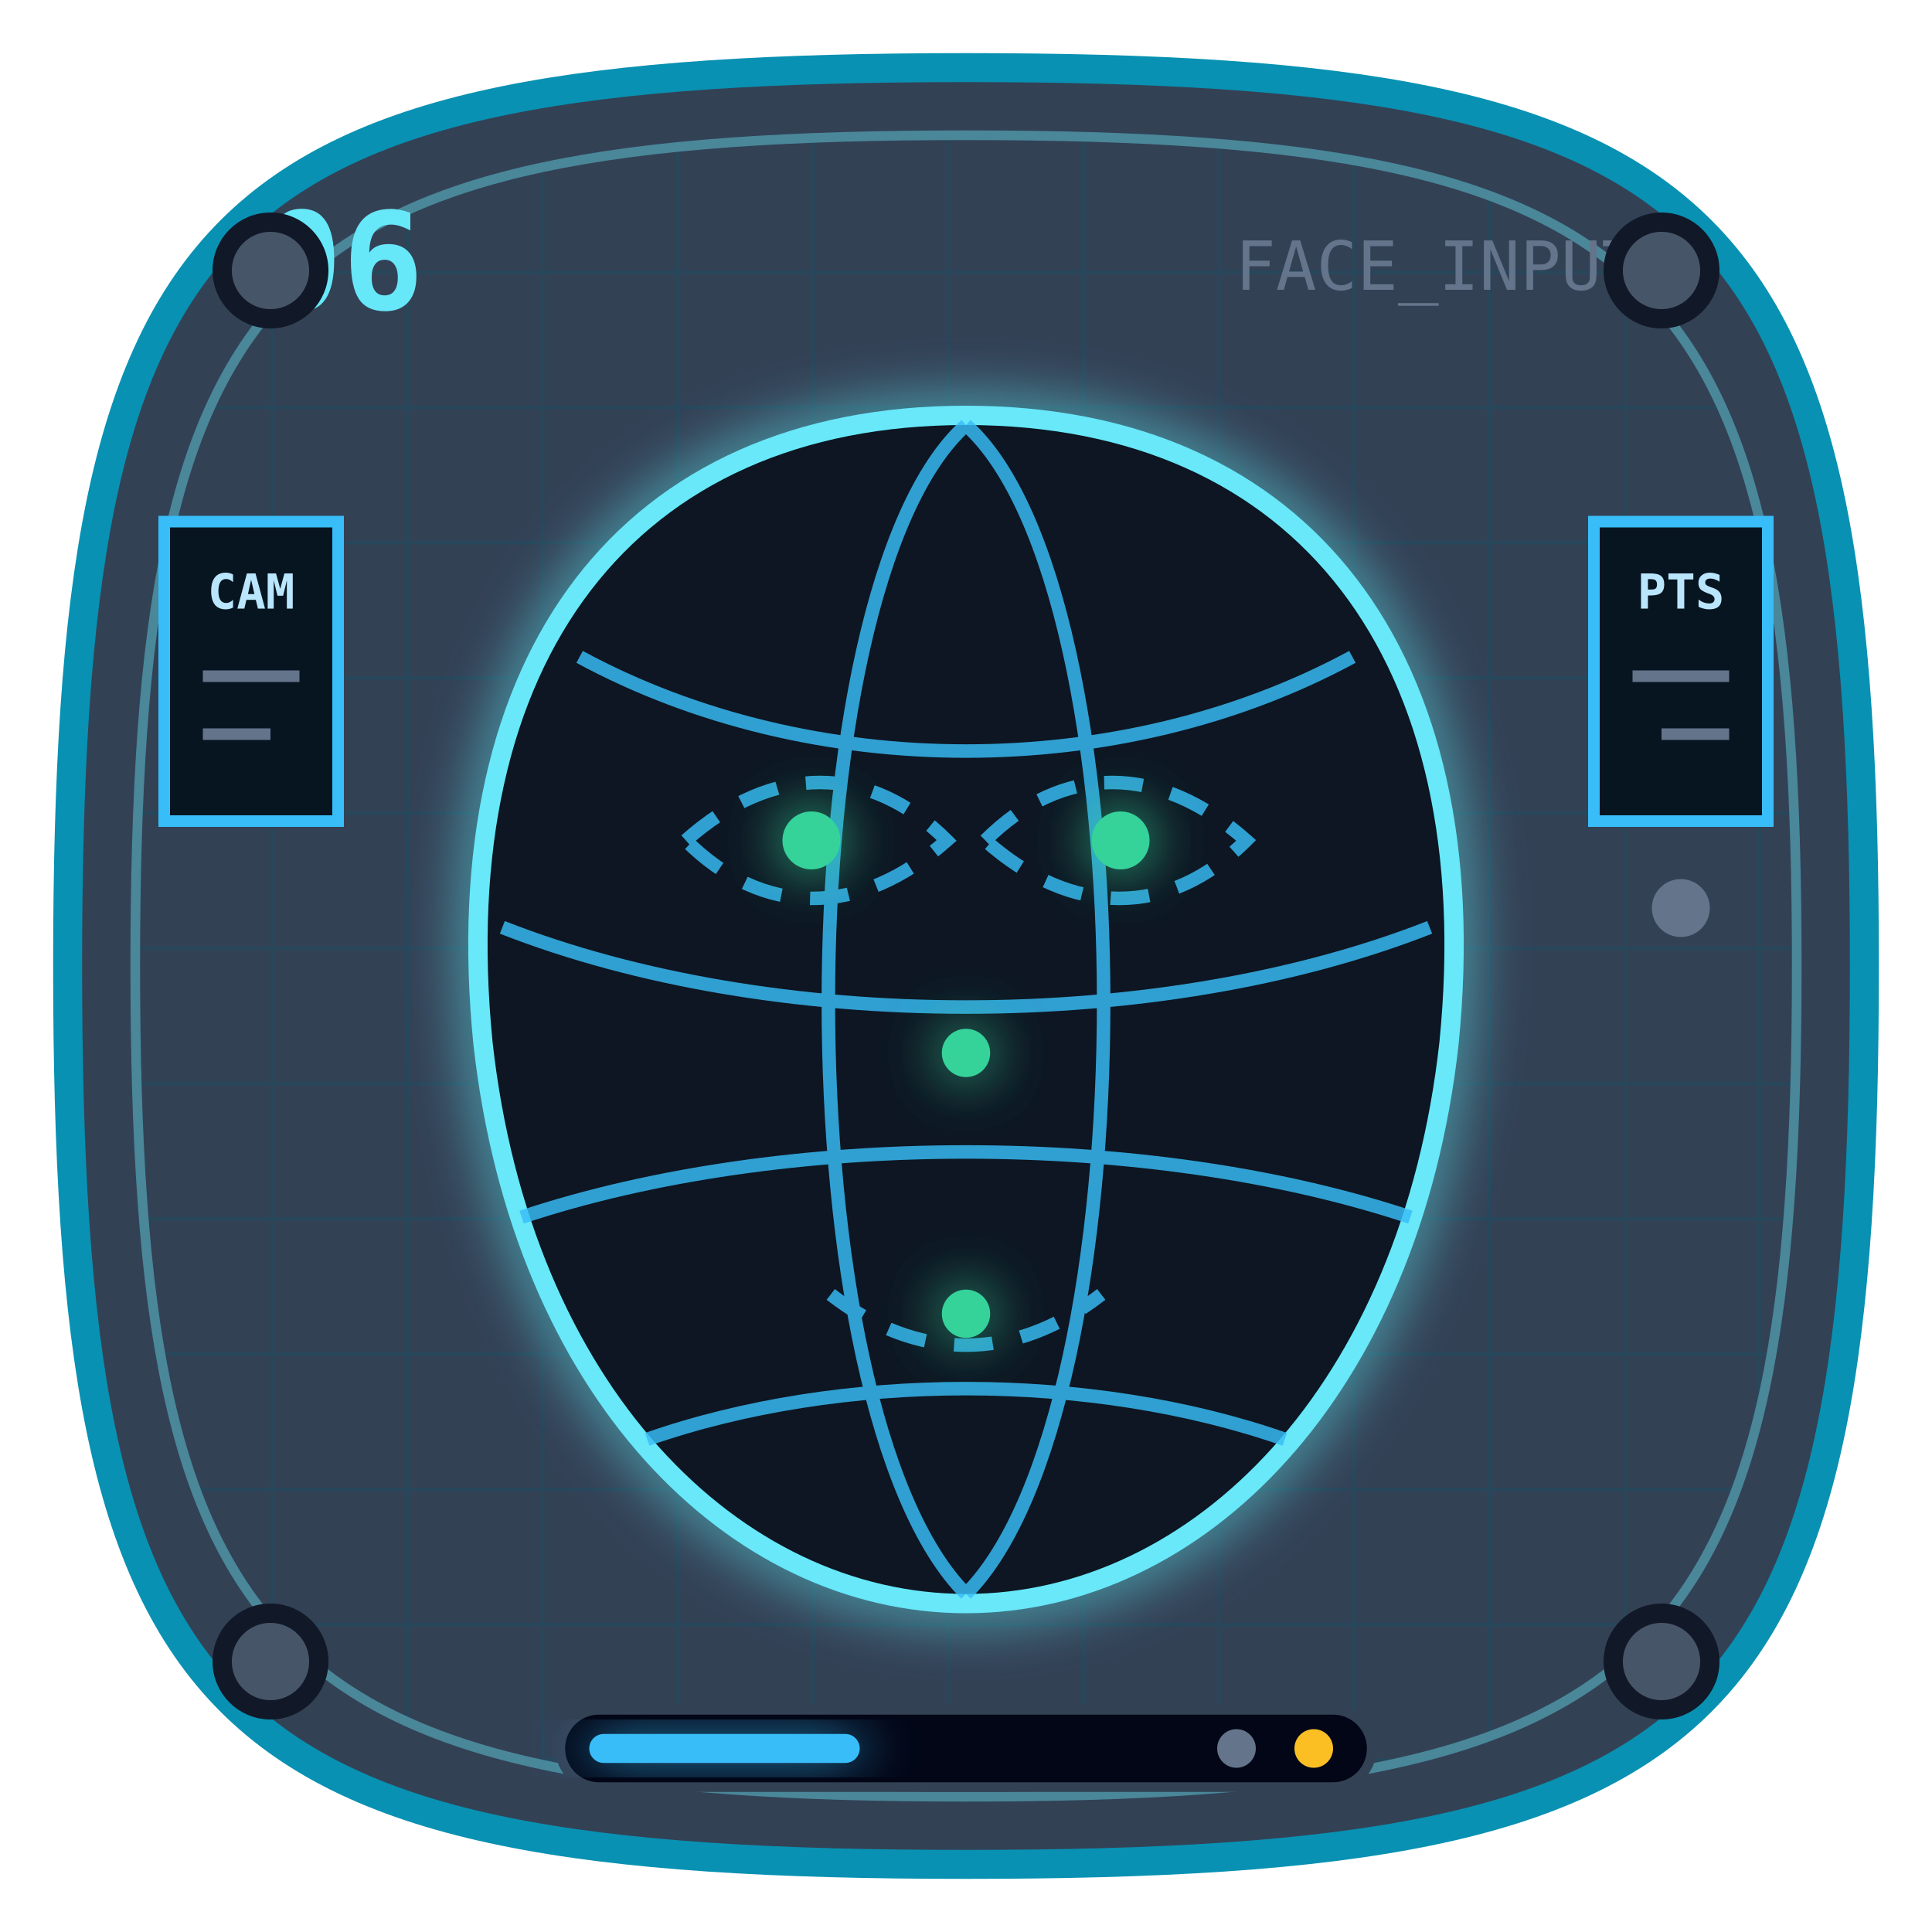
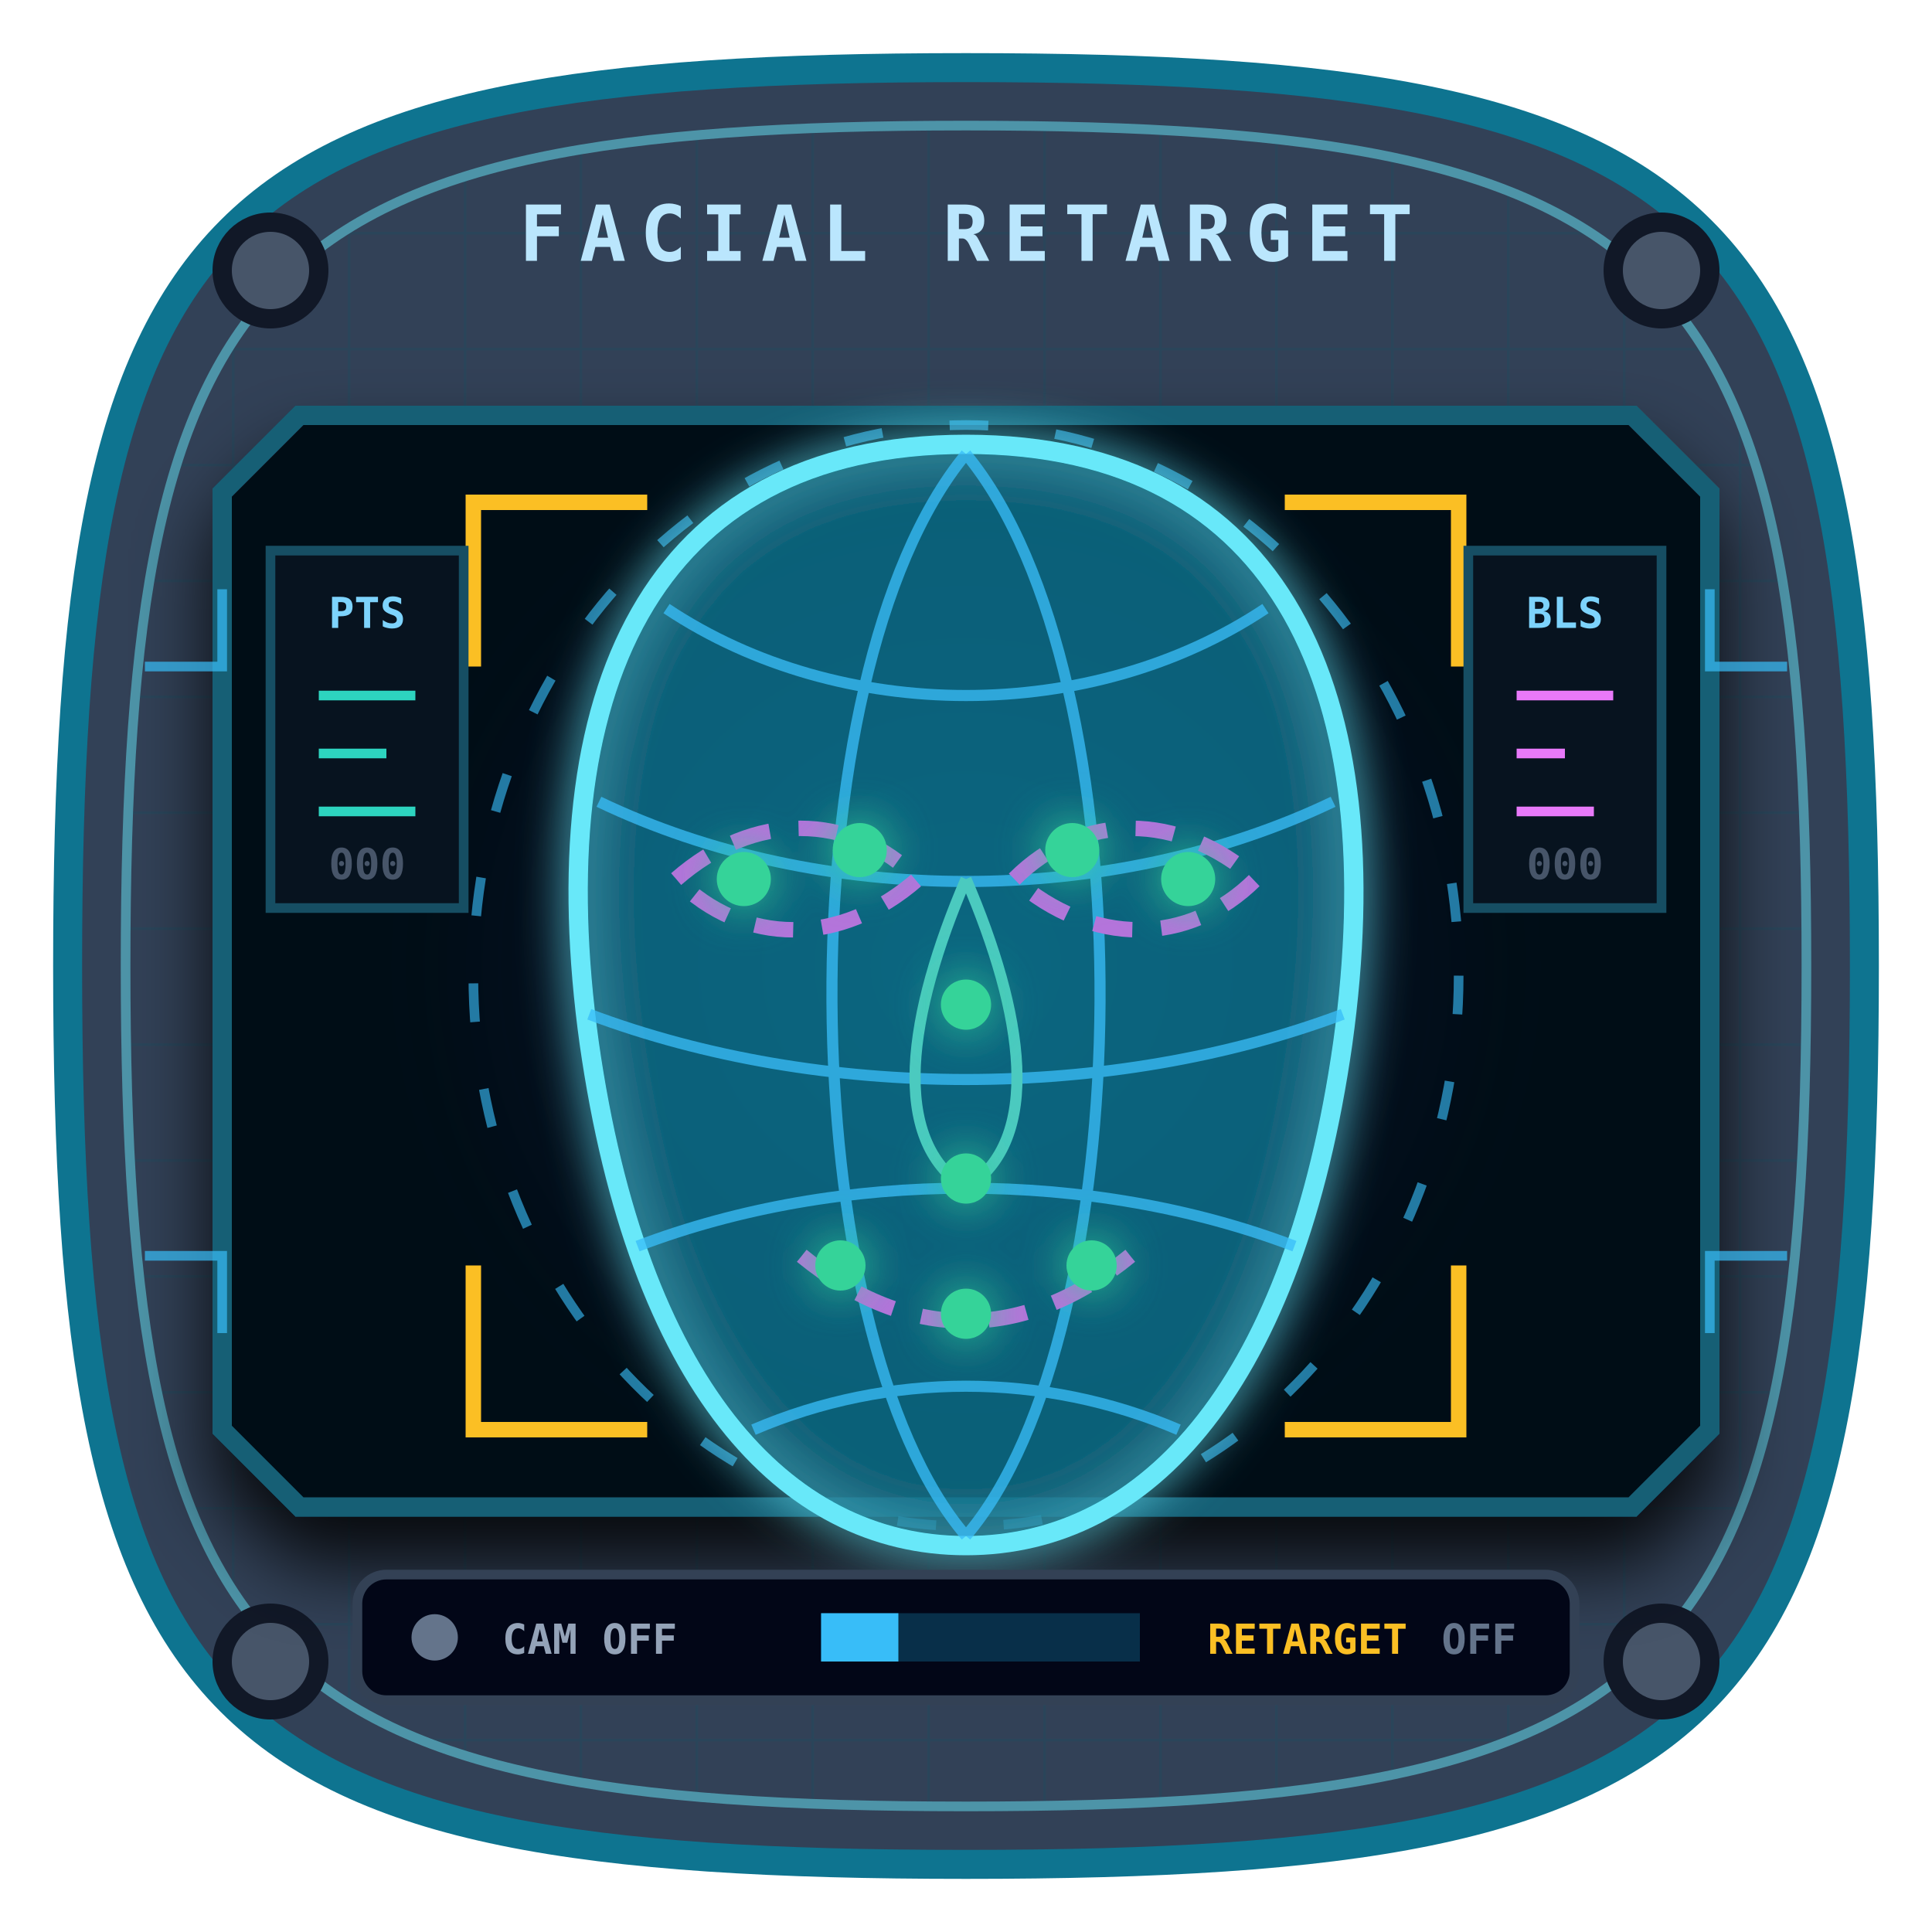
<svg xmlns="http://www.w3.org/2000/svg" viewBox="0 0 200 200">
-   <style>.q-scan{animation:qScan 3s ease-in-out infinite}.q-dash{animation:qDash 3.2s linear infinite}.q-led{animation:qLed 1.3s steps(2,end) infinite}@keyframes qScan{0%,100%{transform:translateY(-35px);opacity:.08}50%{transform:translateY(45px);opacity:.85}}@keyframes qDash{to{stroke-dashoffset:-36}}@keyframes qLed{50%{opacity:.25}}@media(prefers-reduced-motion:reduce){.q-scan,.q-dash,.q-led{animation:none}}</style>
+   <style>
+     .bf-scan{animation:bfScan 3.1s ease-in-out infinite}.bf-ring{transform-box:fill-box;transform-origin:center;animation:bfRing 10s linear infinite}.bf-dash{animation:bfDash 3s linear infinite}.bf-point{animation:bfPoint 1.9s steps(2,end) infinite}.bf-point.b{animation-delay:-.65s}.bf-point.c{animation-delay:-1.3s}
+     @keyframes bfScan{0%,100%{transform:translateY(-47px);opacity:.08}50%{transform:translateY(57px);opacity:.9}}@keyframes bfRing{to{transform:rotate(360deg)}}@keyframes bfDash{to{stroke-dashoffset:-36}}@keyframes bfPoint{50%{opacity:.28}}@media(prefers-reduced-motion:reduce){.bf-scan,.bf-ring,.bf-dash,.bf-point{animation:none}}
+   </style>
  <defs>
-     <linearGradient id="q-f" x1="10" y1="8" x2="190" y2="192">
-       <stop stop-color="#334155" />
-       <stop offset=".5" stop-color="#111827" />
+     <linearGradient id="bf-frame" x1="10" y1="8" x2="190" y2="192">
+       <stop stop-color="#324157" />
+       <stop offset=".48" stop-color="#0b1626" />
      <stop offset="1" stop-color="#020617" />
    </linearGradient>
-     <filter id="q-g" x="-50%" y="-50%" width="200%" height="200%">
-       <feGaussianBlur stdDeviation="3" result="b" />
+     <radialGradient id="bf-field">
+       <stop stop-color="#0e7490" stop-opacity=".34" />
+       <stop offset=".6" stop-color="#312e81" stop-opacity=".12" />
+       <stop offset="1" stop-color="#020617" stop-opacity="0" />
+     </radialGradient>
+     <linearGradient id="bf-face" x1="68" y1="54" x2="130" y2="151">
+       <stop stop-color="#0e7490" stop-opacity=".55" />
+       <stop offset=".48" stop-color="#172554" stop-opacity=".5" />
+       <stop offset="1" stop-color="#4c1d95" stop-opacity=".32" />
+     </linearGradient>
+     <linearGradient id="bf-scanline" x1="0" y1="0" x2="1" y2="0">
+       <stop stop-color="#22d3ee" stop-opacity="0" />
+       <stop offset=".5" stop-color="#67e8f9" />
+       <stop offset="1" stop-color="#22d3ee" stop-opacity="0" />
+     </linearGradient>
+     <filter id="bf-glow" x="-70%" y="-70%" width="240%" height="240%">
+       <feGaussianBlur stdDeviation="2.4" result="b" />
      <feMerge>
        <feMergeNode in="b" />
        <feMergeNode in="SourceGraphic" />
      </feMerge>
    </filter>
-     <pattern id="q-grid" width="14" height="14" patternUnits="userSpaceOnUse">
-       <path d="M14 0H0v14" fill="none" stroke="#164e63" stroke-width=".7" />
+     <filter id="bf-shadow" x="-30%" y="-30%" width="160%" height="180%">
+       <feDropShadow dx="0" dy="5" stdDeviation="4" flood-color="#000" flood-opacity=".86" />
+     </filter>
+     <pattern id="bf-grid" width="12" height="12" patternUnits="userSpaceOnUse">
+       <path d="M12 0H0v12" fill="none" stroke="#164e63" stroke-width=".55" opacity=".55" />
    </pattern>
  </defs>
-   <path d="M100 7c79 0 93 14 93 93s-14 93-93 93S7 179 7 100 21 7 100 7Z" fill="url(#q-f)" stroke="#0891b2" stroke-width="3" />
-   <path d="M100 14c72 0 86 14 86 86s-14 86-86 86-86-14-86-86 14-86 86-86Z" fill="url(#q-grid)" opacity=".42" stroke="#67e8f9" />
-   <text x="27" y="32" fill="#67e8f9" font-family="Consolas,monospace" font-size="14" font-weight="900">06</text>
-   <text x="170" y="30" fill="#64748b" font-family="Consolas,monospace" font-size="7" text-anchor="end">FACE_INPUT</text>
+   <path d="M100 7c79 0 93 14 93 93s-14 93-93 93S7 179 7 100 21 7 100 7Z" fill="url(#bf-frame)" stroke="#0e7490" stroke-width="3" />
+   <path d="M100 13c73 0 87 14 87 87s-14 87-87 87-87-14-87-87 14-87 87-87Z" fill="url(#bf-grid)" opacity=".5" stroke="#67e8f9" />
  <g fill="#475569" stroke="#111827" stroke-width="2">
    <circle cx="28" cy="28" r="5" />
    <circle cx="172" cy="28" r="5" />
    <circle cx="28" cy="172" r="5" />
    <circle cx="172" cy="172" r="5" />
  </g>
-   <g fill="#071521" stroke="#67e8f9" stroke-width="2" filter="url(#q-g)">
-     <path d="M100 43c-35 0-54 25-50 65 4 36 26 58 50 58s46-22 50-58c4-40-15-65-50-65Z" />
+   <text x="100" y="27" fill="#bae6fd" font-family="Consolas,monospace" font-size="8" font-weight="900" text-anchor="middle" letter-spacing="1.45">FACIAL RETARGET</text>
+   <path d="M31 43h138l8 8v97l-8 8H31l-8-8V51Z" fill="#030a14" stroke="#155e75" stroke-width="2" filter="url(#bf-shadow)" />
+   <ellipse cx="100" cy="100" rx="63" ry="59" fill="url(#bf-field)" />
+   <ellipse class="bf-ring" cx="100" cy="101" rx="51" ry="57" fill="none" stroke="#38bdf8" stroke-width="1" stroke-dasharray="4 7" opacity=".62" />
+   <g fill="url(#bf-face)" stroke="#67e8f9" stroke-width="2" filter="url(#bf-glow)">
+     <path d="M100 46C67 46 56 72 61 108c5 35 20 52 39 52s34-17 39-52c5-36-6-62-39-62Z" />
  </g>
-   <g fill="none" stroke="#38bdf8" stroke-width="1.4" opacity=".82">
-     <path d="M100 44c-19 17-19 102 0 121M100 44c19 17 19 102 0 121M60 68c24 13 56 13 80 0M52 96c28 11 68 11 96 0M54 126c27-9 65-9 92 0M67 149c20-7 46-7 66 0" />
-     <path class="q-dash" d="M71 87c9-8 19-8 27 0-9 8-19 8-27 0Zm31 0c8-8 18-8 27 0-8 8-18 8-27 0ZM86 134c9 7 19 7 28 0" stroke-dasharray="4 3" />
+   <g fill="none" stroke="#38bdf8" stroke-width="1.15" opacity=".76">
+     <path d="M100 47c-19 23-18 91 0 112M100 47c19 23 18 91 0 112M69 63c18 12 44 12 62 0M62 83c23 11 53 11 76 0M61 105c24 9 54 9 78 0M66 129c21-8 47-8 68 0M78 148c14-6 30-6 44 0" />
+     <path class="bf-dash" d="M70 91c8-7 18-7 25 0-8 7-18 7-25 0Zm35 0c7-7 17-7 25 0-7 7-17 7-25 0M83 130c11 9 23 9 34 0" stroke="#e879f9" stroke-width="1.6" stroke-dasharray="4 3" />
+     <path d="M100 91c-6 14-8 27 0 32 8-5 6-18 0-32" stroke="#5eead4" />
  </g>
-   <g fill="#34d399" filter="url(#q-g)">
-     <circle cx="84" cy="87" r="3" />
-     <circle cx="116" cy="87" r="3" />
-     <circle cx="100" cy="109" r="2.5" />
-     <circle cx="100" cy="136" r="2.5" />
+   <g fill="#34d399" filter="url(#bf-glow)">
+     <circle class="bf-point" cx="77" cy="91" r="2.8" />
+     <circle class="bf-point b" cx="89" cy="88" r="2.8" />
+     <circle class="bf-point c" cx="111" cy="88" r="2.8" />
+     <circle class="bf-point" cx="123" cy="91" r="2.8" />
+     <circle class="bf-point b" cx="100" cy="104" r="2.6" />
+     <circle class="bf-point c" cx="100" cy="122" r="2.6" />
+     <circle class="bf-point" cx="87" cy="131" r="2.6" />
+     <circle class="bf-point b" cx="100" cy="136" r="2.6" />
+     <circle class="bf-point c" cx="113" cy="131" r="2.6" />
  </g>
-   <path class="q-scan" d="M53 87h94" stroke="#34d399" stroke-width="1.5" filter="url(#q-g)" />
-   <g fill="#071521" stroke="#38bdf8" stroke-width="1.2" font-family="Consolas,monospace" font-size="5" font-weight="900">
-     <path d="M17 54h18v31H17Z" />
-     <text x="26" y="63" fill="#bae6fd" stroke="none" text-anchor="middle">CAM</text>
-     <path d="M21 70h10m-10 6h7" stroke="#64748b" />
-     <path d="M165 54h18v31h-18Z" />
-     <text x="174" y="63" fill="#bae6fd" stroke="none" text-anchor="middle">PTS</text>
-     <path d="M169 70h10m-7 6h7" stroke="#64748b" />
+   <path class="bf-scan" d="M54 98h92" stroke="url(#bf-scanline)" stroke-width="2.2" filter="url(#bf-glow)" />
+   <g fill="none" stroke="#fbbf24" stroke-width="1.6">
+     <path d="M49 69V52h18m84 17V52h-18M49 131v17h18m84-17v17h-18" />
  </g>
-   <circle class="q-led" cx="174" cy="94" r="3" fill="#64748b" />
-   <g transform="translate(58 177)">
-     <rect width="84" height="8" rx="4" fill="#020617" stroke="#334155" />
-     <rect x="3" y="2.5" width="28" height="3" rx="1.5" fill="#38bdf8" filter="url(#q-g)" />
-     <circle cx="70" cy="4" r="2" fill="#64748b" />
-     <circle cx="78" cy="4" r="2" fill="#fbbf24" />
+   <g font-family="Consolas,monospace" font-size="4.4" font-weight="900">
+     <g transform="translate(28 57)">
+       <rect width="20" height="37" fill="#07131f" stroke="#164e63" />
+       <text x="10" y="8" fill="#7dd3fc" text-anchor="middle">PTS</text>
+       <path d="M5 15h10M5 21h7M5 27h10" stroke="#2dd4bf" />
+       <text x="10" y="34" fill="#475569" text-anchor="middle">000</text>
+     </g>
+     <g transform="translate(152 57)">
+       <rect width="20" height="37" fill="#07131f" stroke="#164e63" />
+       <text x="10" y="8" fill="#7dd3fc" text-anchor="middle">BLS</text>
+       <path d="M5 15h10M5 21h5M5 27h8" stroke="#e879f9" />
+       <text x="10" y="34" fill="#475569" text-anchor="middle">000</text>
+     </g>
+   </g>
+   <g transform="translate(37 163)" font-family="Consolas,monospace" font-size="4.3" font-weight="900">
+     <rect width="126" height="13" rx="3" fill="#020617" stroke="#334155" />
+     <circle cx="8" cy="6.5" r="2.4" fill="#64748b" />
+     <text x="15" y="8.2" fill="#94a3b8">CAM OFF</text>
+     <rect x="48" y="4" width="33" height="5" fill="#082f49" />
+     <rect x="48" y="4" width="8" height="5" fill="#38bdf8" />
+     <text x="88" y="8.2" fill="#fbbf24">RETARGET</text>
+     <text x="120" y="8.2" fill="#64748b" text-anchor="end">OFF</text>
+   </g>
+   <g fill="none" stroke="#38bdf8" stroke-width="1" opacity=".7">
+     <path d="M15 69h8v-8m-8 69h8v8m162-69h-8v-8m8 69h-8v8" />
  </g>
</svg>
